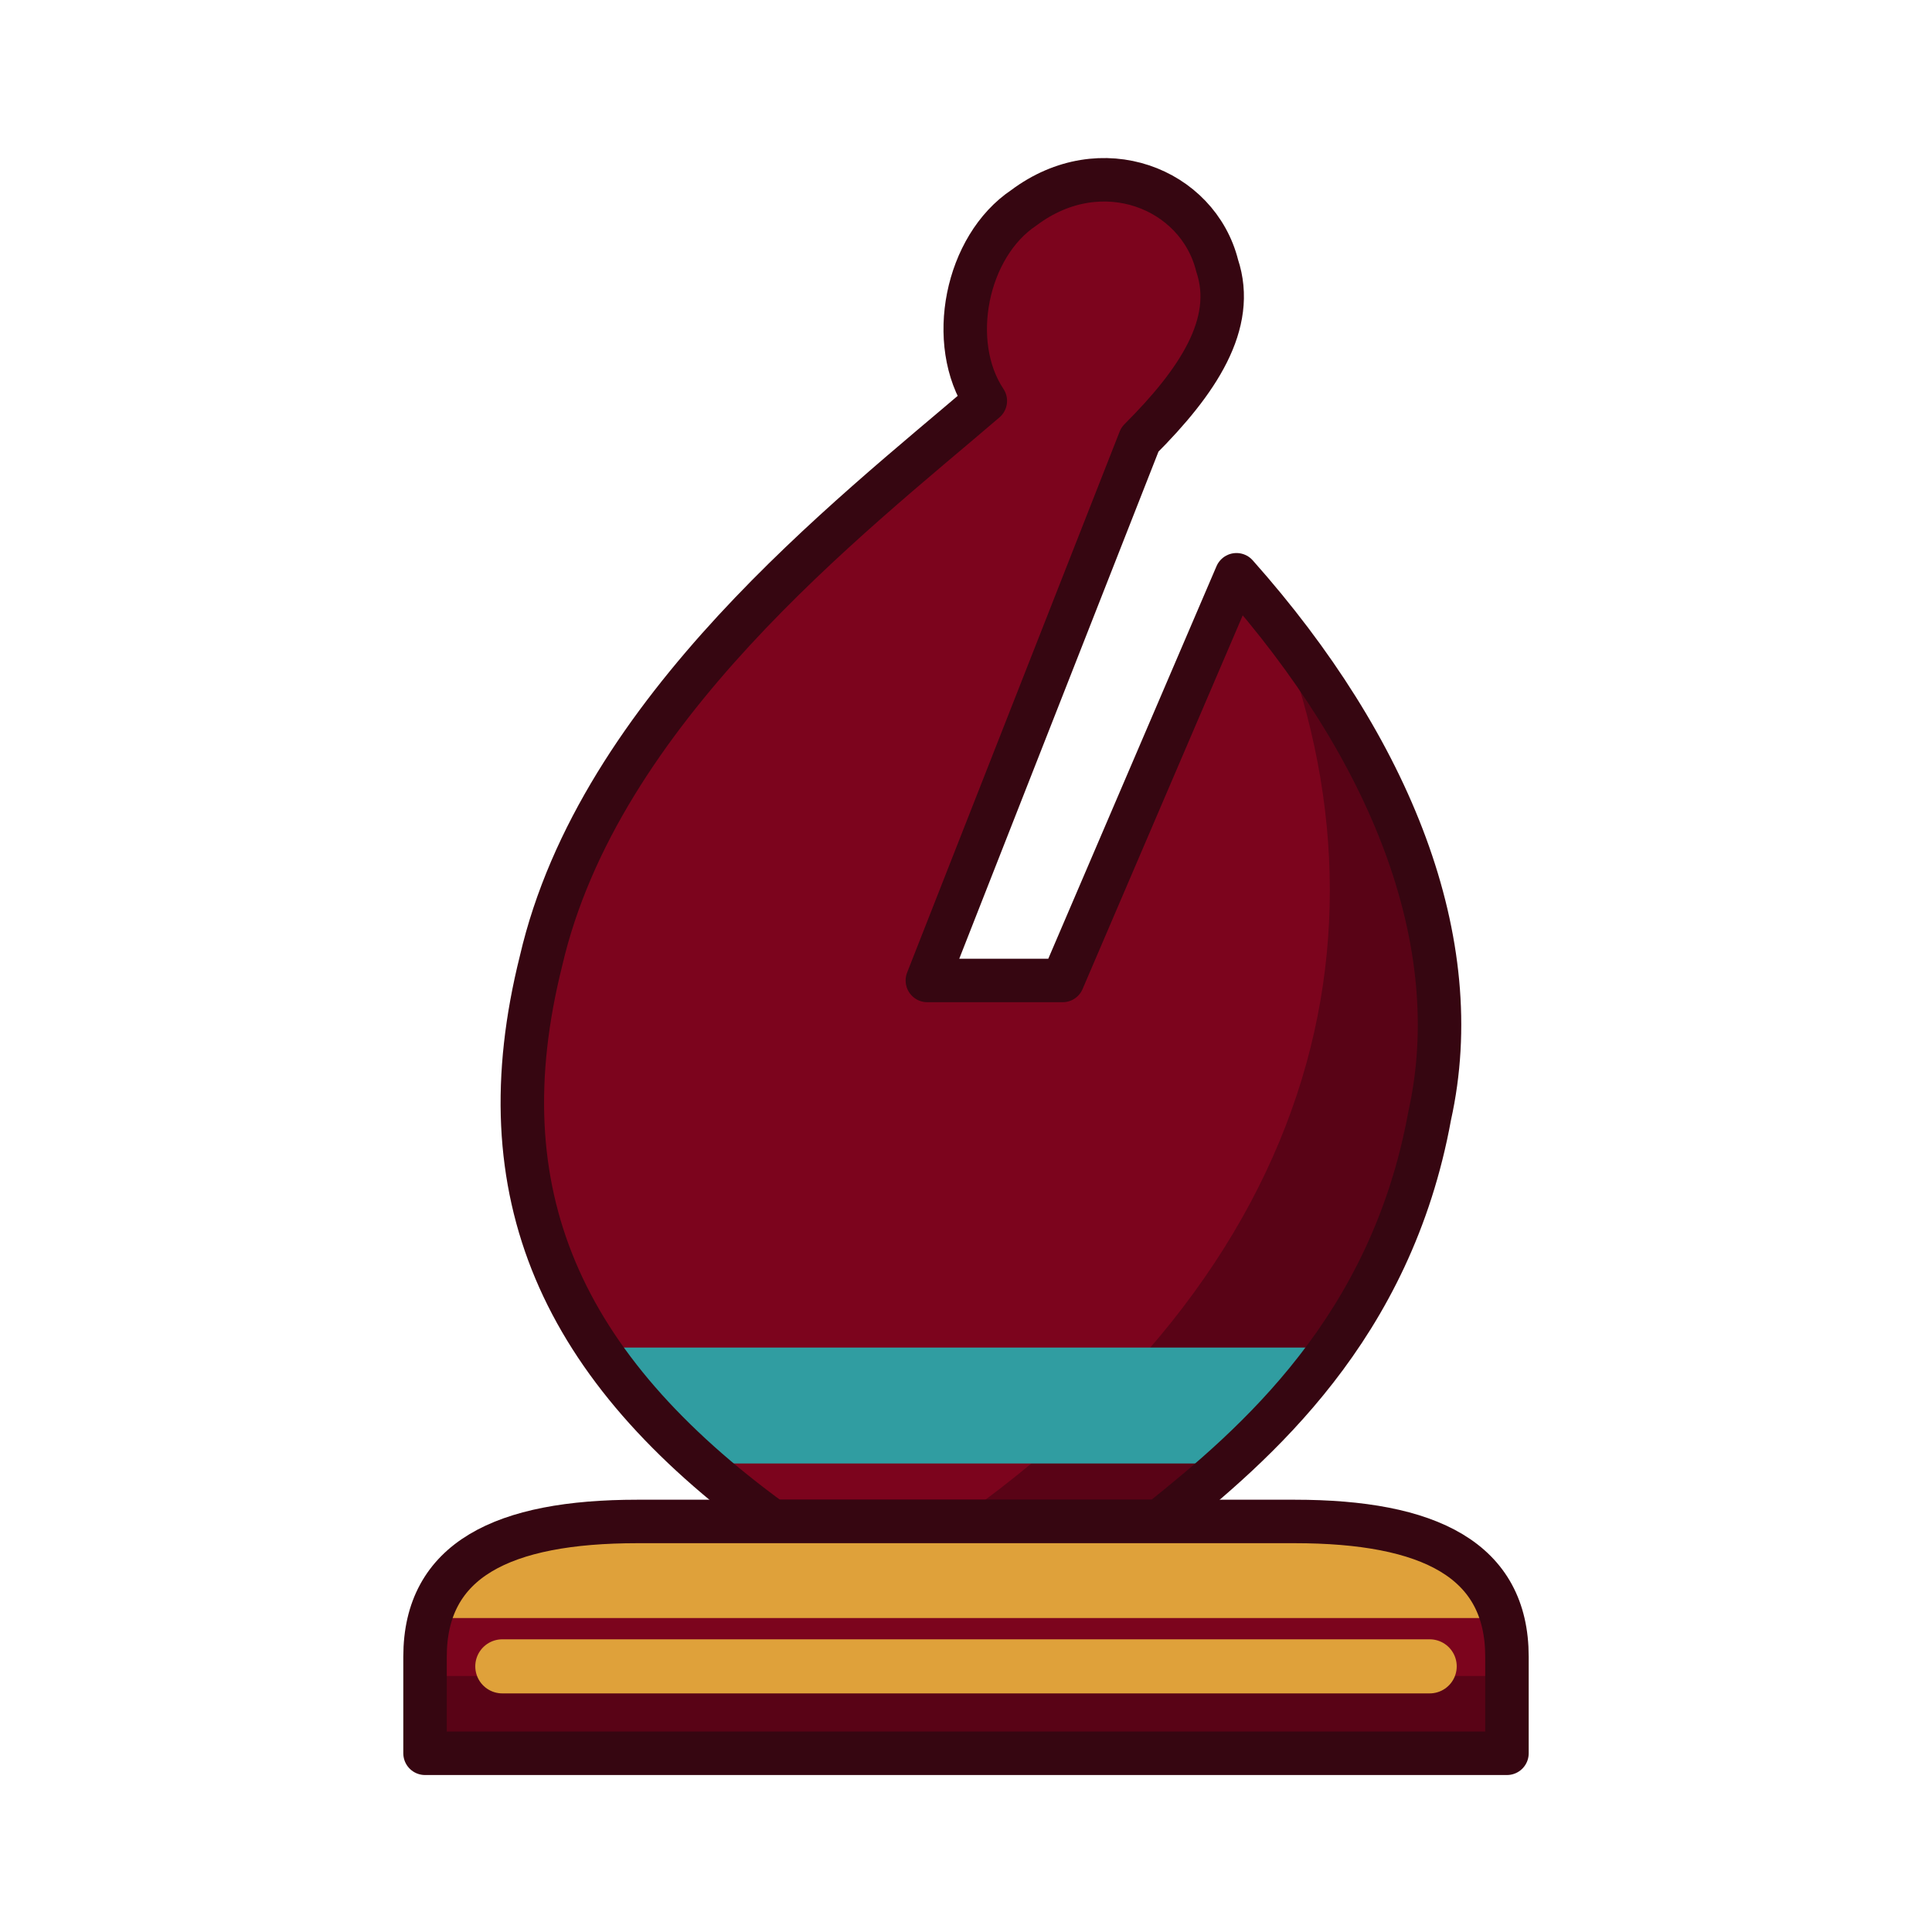
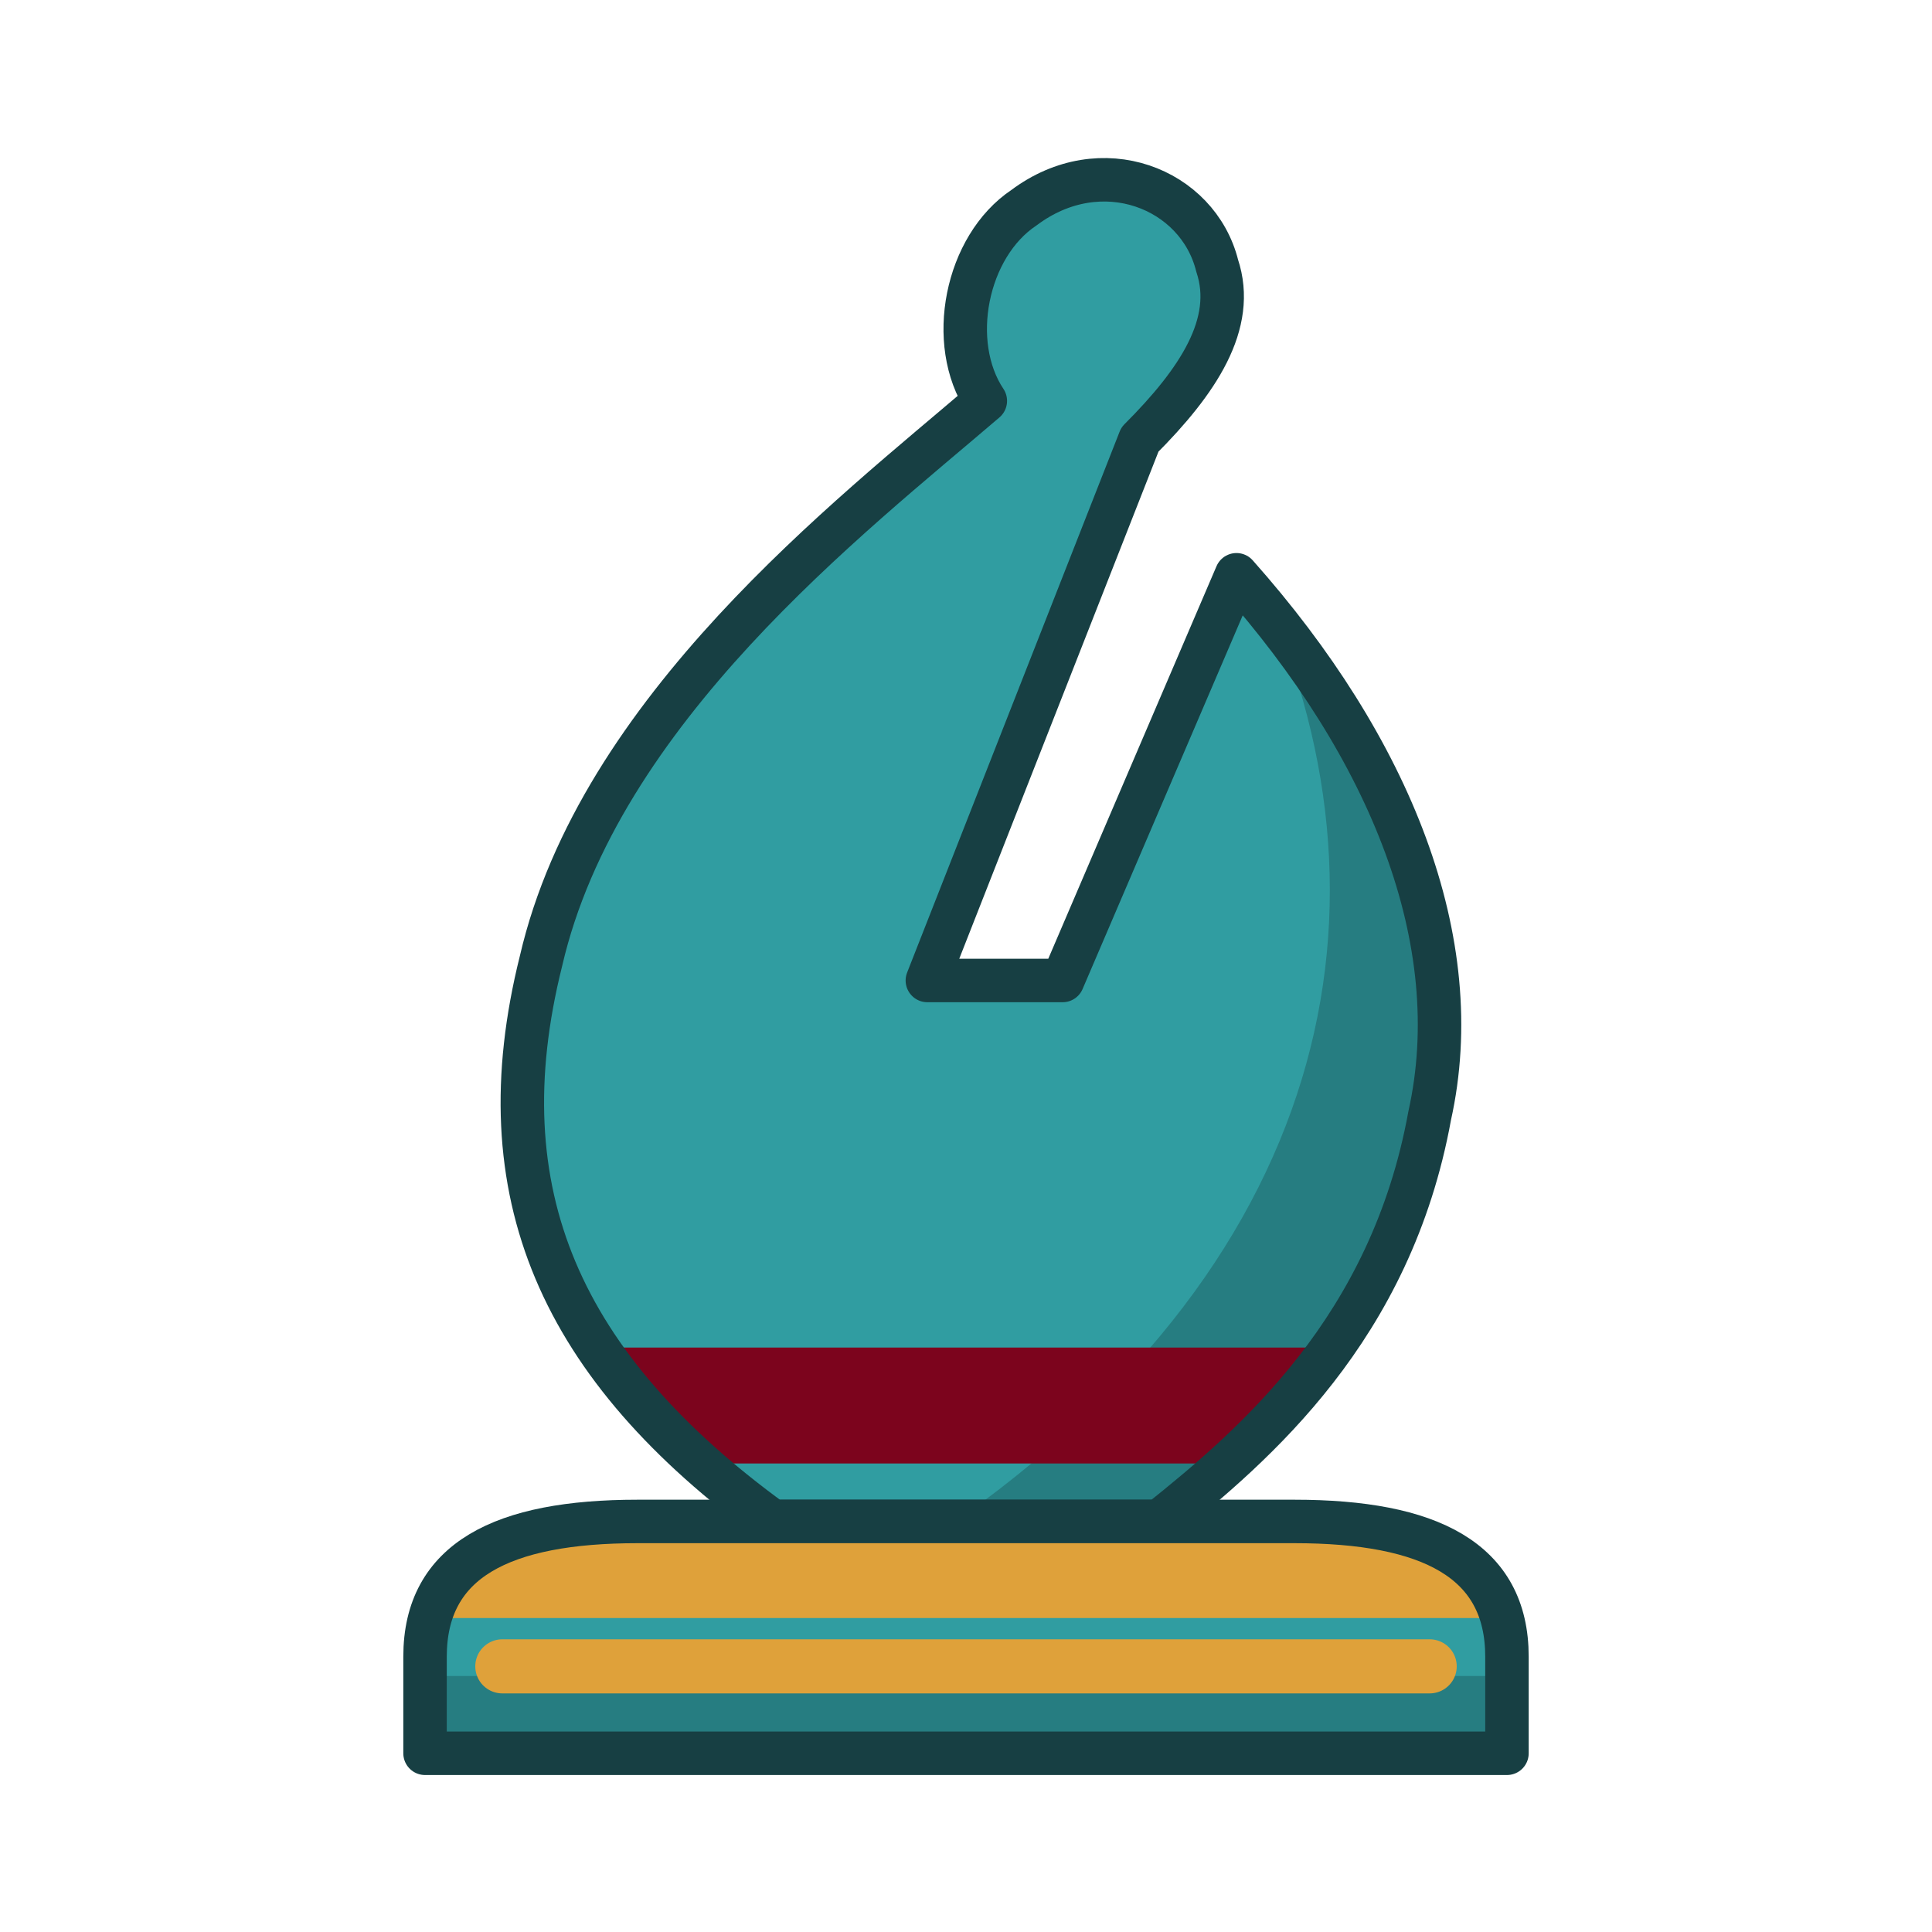
<svg xmlns="http://www.w3.org/2000/svg" viewBox="0 -1.75 100 100">
-   <g fill="#7C041D" stroke="#360611" stroke-width="2.25" stroke-linejoin="round" stroke-linecap="round">
-     <path d="M40 77 C29 69 25 60 28 48 C31 35 44 25 51 19 C49 16 50 11 53 9 C57 6 62 8 63 12 C64 15 62 18 59 21 L48 49 H55 L64 28 C72 37 76 47 74 56 C72 67 65 73 60 77 Z" fill="#7C041D" stroke="none" fill-rule="evenodd" />
+   <g fill="#309DA1" stroke="#173F43" stroke-width="2.25" stroke-linejoin="round" stroke-linecap="round">
+     <path d="M40 77 C29 69 25 60 28 48 C31 35 44 25 51 19 C49 16 50 11 53 9 C57 6 62 8 63 12 C64 15 62 18 59 21 L48 49 H55 L64 28 C72 37 76 47 74 56 C72 67 65 73 60 77 Z" fill="#309DA1" stroke="none" fill-rule="evenodd" />
    <defs>
      <clipPath id="s6">
        <path d="M40 77 C29 69 25 60 28 48 C31 35 44 25 51 19 C49 16 50 11 53 9 C57 6 62 8 63 12 C64 15 62 18 59 21 L48 49 H55 L64 28 C72 37 76 47 74 56 C72 67 65 73 60 77 Z" clip-rule="evenodd" />
      </clipPath>
    </defs>
-     <path d="M65 28 C77 40 79 57 67 70 L59 78 H48 C69 64 73 45 65 28 Z" fill="#590316" stroke="none" clip-path="url(#s6)" />
+     <path d="M65 28 C77 40 79 57 67 70 L59 78 H48 C69 64 73 45 65 28 Z" fill="#267D81" stroke="none" clip-path="url(#s6)" />
    <g stroke="none" clip-path="url(#s6)">
-       <path d="M10 68 H90 V74 H10 Z" fill="#309DA1" />
+       <path d="M10 68 H90 V74 H10 Z" fill="#7C041D" />
      <path d="M10 78 H90 V82 H10 Z" fill="#DFA13A" />
    </g>
    <path d="M40 77 C29 69 25 60 28 48 C31 35 44 25 51 19 C49 16 50 11 53 9 C57 6 62 8 63 12 C64 15 62 18 59 21 L48 49 H55 L64 28 C72 37 76 47 74 56 C72 67 65 73 60 77 Z" fill="none" />
-     <path d="M22 89 V84 C22 79 26 77 33 77 H67 C74 77 78 79 78 84 V89 Z" fill="#7C041D" stroke="none" fill-rule="evenodd" />
+     <path d="M22 89 V84 C22 79 26 77 33 77 H67 C74 77 78 79 78 84 V89 Z" fill="#309DA1" stroke="none" fill-rule="evenodd" />
    <defs>
      <clipPath id="s7">
        <path d="M22 89 V84 C22 79 26 77 33 77 H67 C74 77 78 79 78 84 V89 Z" clip-rule="evenodd" />
      </clipPath>
    </defs>
-     <path d="M21 85 H79 V90 H21 Z" fill="#590316" stroke="none" clip-path="url(#s7)" />
+     <path d="M21 85 H79 V90 H21 Z" fill="#267D81" stroke="none" clip-path="url(#s7)" />
    <g stroke="none" clip-path="url(#s7)">
-       <path d="M10 68 H90 V74 H10 Z" fill="#309DA1" />
+       <path d="M10 68 H90 V74 H10 Z" fill="#7C041D" />
      <path d="M10 78 H90 V82 H10 Z" fill="#DFA13A" />
    </g>
    <path d="M22 89 V84 C22 79 26 77 33 77 H67 C74 77 78 79 78 84 V89 Z" fill="none" />
    <path d="M26 84.5 H74" fill="none" stroke="#DFA13A" stroke-width="2.8" stroke-linecap="round" />
  </g>
</svg>
